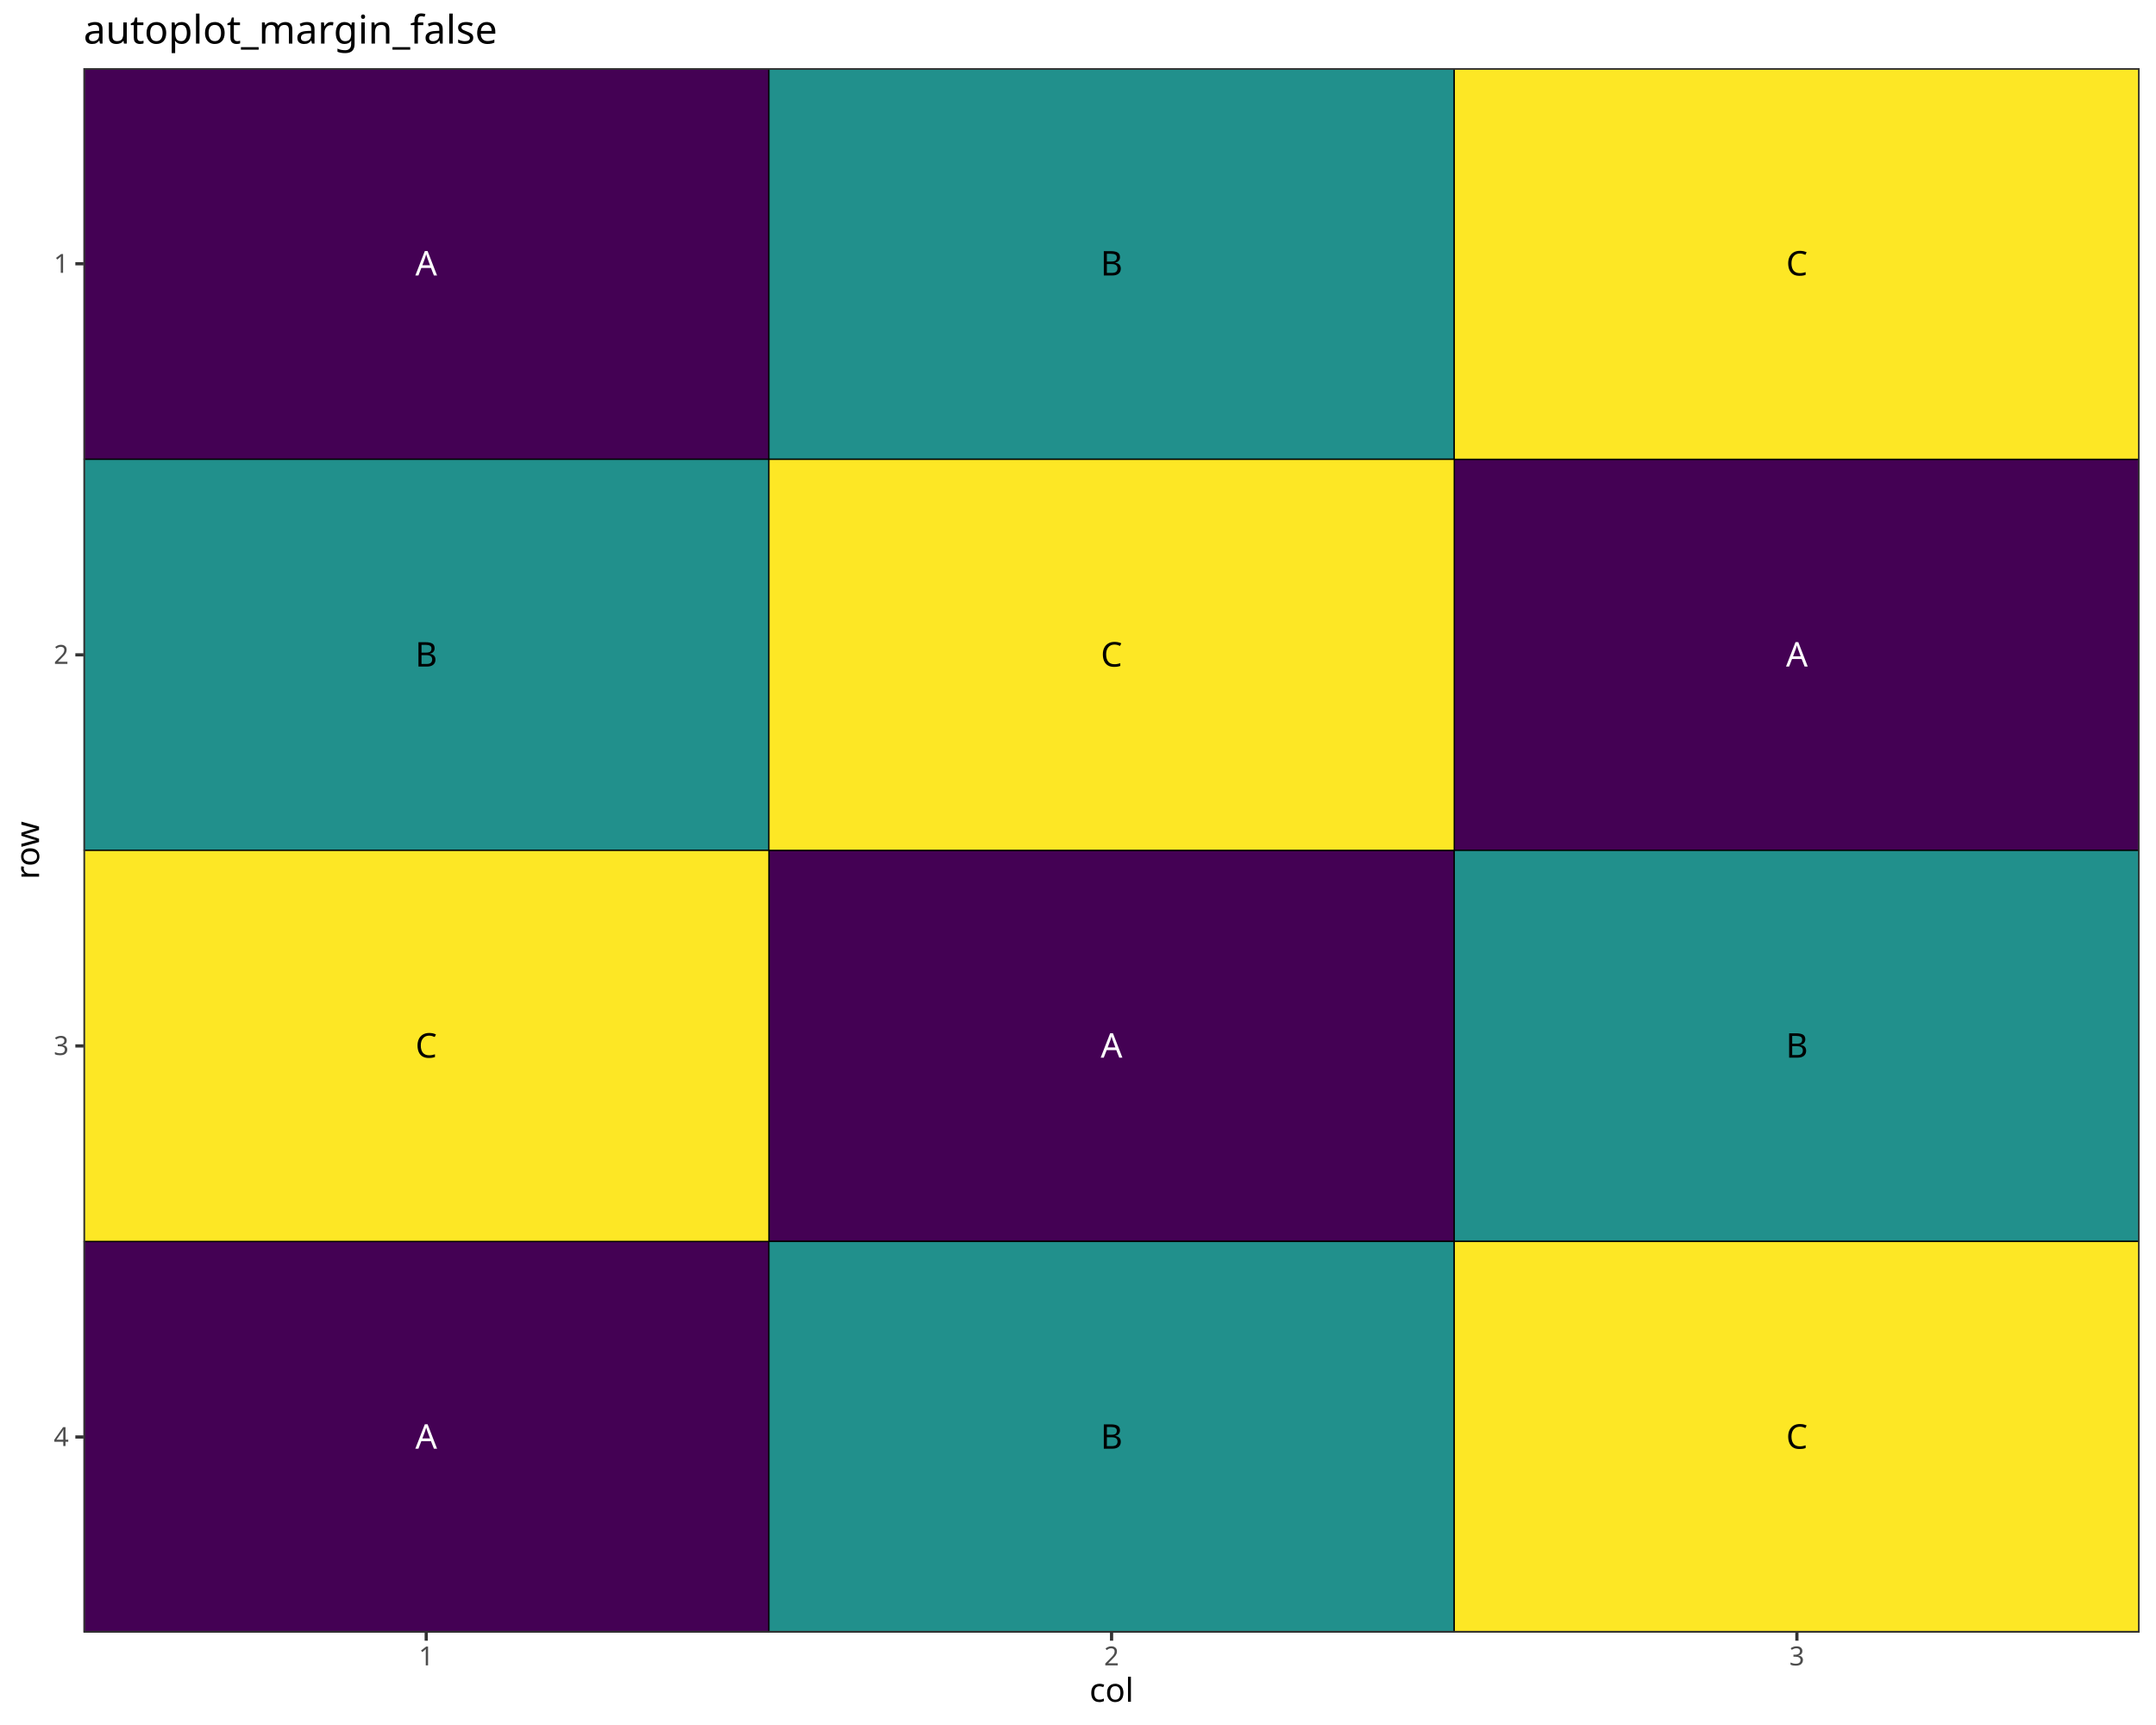
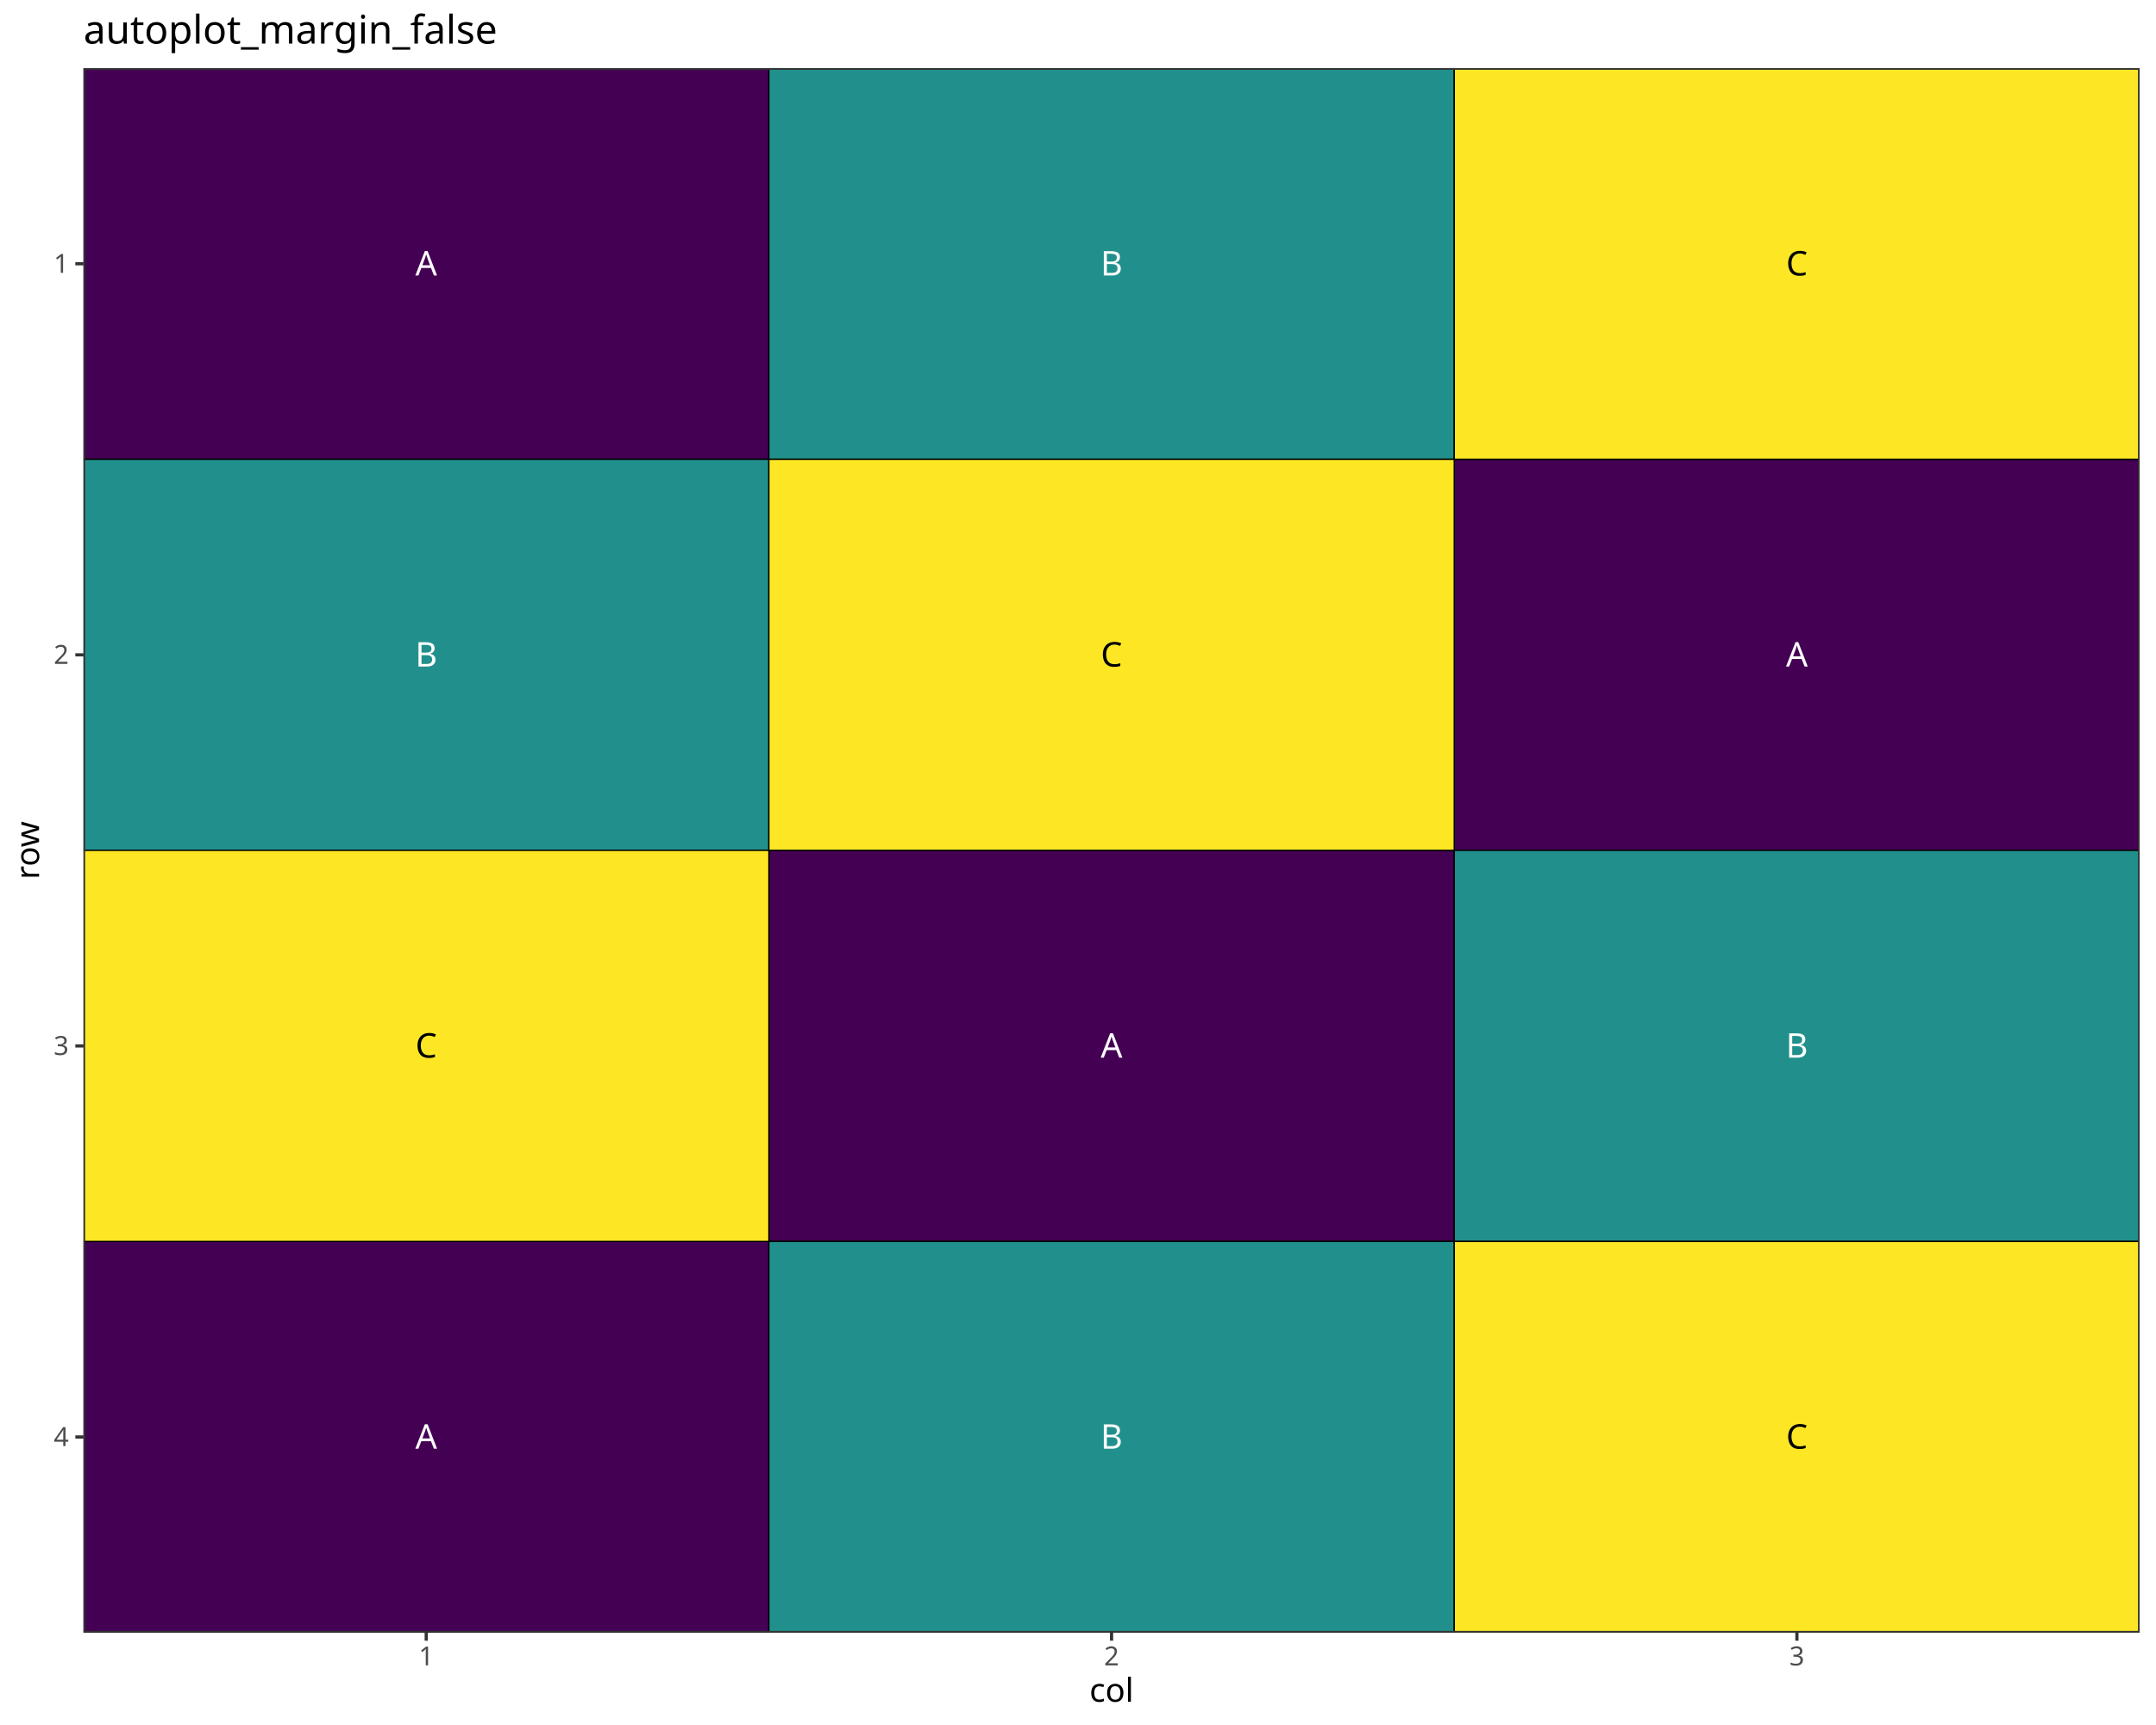
<svg xmlns="http://www.w3.org/2000/svg" class="svglite" data-engine-version="2.0" width="720.00pt" height="576.00pt" viewBox="0 0 720.00 576.00">
  <defs>
    <style type="text/css">
    .svglite line, .svglite polyline, .svglite polygon, .svglite path, .svglite rect, .svglite circle {
      fill: none;
      stroke: #000000;
      stroke-linecap: round;
      stroke-linejoin: round;
      stroke-miterlimit: 10.00;
    }
  </style>
  </defs>
  <rect width="100%" height="100%" style="stroke: none; fill: #FFFFFF;" />
  <defs>
    <clipPath id="cpMC4wMHw3MjAuMDB8MC4wMHw1NzYuMDA=">
      <rect x="0.00" y="0.00" width="720.00" height="576.00" />
    </clipPath>
  </defs>
  <g clip-path="url(#cpMC4wMHw3MjAuMDB8MC4wMHw1NzYuMDA=)">
    <rect x="0.00" y="0.00" width="720.00" height="576.00" style="stroke-width: 1.07; stroke: #FFFFFF; fill: #FFFFFF;" />
  </g>
  <defs>
    <clipPath id="cpMjcuOTB8NzE0LjUyfDIyLjc4fDU0NS4xMQ==">
      <rect x="27.90" y="22.78" width="686.62" height="522.33" />
    </clipPath>
  </defs>
  <g clip-path="url(#cpMjcuOTB8NzE0LjUyfDIyLjc4fDU0NS4xMQ==)">
    <rect x="27.90" y="22.78" width="686.62" height="522.33" style="stroke-width: 1.07; stroke: none; fill: #FFFFFF;" />
    <polyline points="27.90,22.78 714.52,22.78 " style="stroke-width: 0.53; stroke: #EBEBEB; stroke-linecap: butt;" />
    <polyline points="27.90,153.37 714.52,153.37 " style="stroke-width: 0.53; stroke: #EBEBEB; stroke-linecap: butt;" />
    <polyline points="27.90,283.95 714.52,283.95 " style="stroke-width: 0.53; stroke: #EBEBEB; stroke-linecap: butt;" />
    <polyline points="27.90,414.53 714.52,414.53 " style="stroke-width: 0.53; stroke: #EBEBEB; stroke-linecap: butt;" />
    <polyline points="27.90,545.11 714.52,545.11 " style="stroke-width: 0.53; stroke: #EBEBEB; stroke-linecap: butt;" />
    <polyline points="27.90,545.11 27.90,22.78 " style="stroke-width: 0.53; stroke: #EBEBEB; stroke-linecap: butt;" />
    <polyline points="256.77,545.11 256.77,22.78 " style="stroke-width: 0.53; stroke: #EBEBEB; stroke-linecap: butt;" />
    <polyline points="485.65,545.11 485.65,22.78 " style="stroke-width: 0.53; stroke: #EBEBEB; stroke-linecap: butt;" />
    <polyline points="714.52,545.11 714.52,22.78 " style="stroke-width: 0.53; stroke: #EBEBEB; stroke-linecap: butt;" />
    <polyline points="27.90,88.07 714.52,88.07 " style="stroke-width: 1.07; stroke: #EBEBEB; stroke-linecap: butt;" />
    <polyline points="27.90,218.66 714.52,218.66 " style="stroke-width: 1.07; stroke: #EBEBEB; stroke-linecap: butt;" />
    <polyline points="27.90,349.24 714.52,349.24 " style="stroke-width: 1.07; stroke: #EBEBEB; stroke-linecap: butt;" />
    <polyline points="27.90,479.82 714.52,479.82 " style="stroke-width: 1.07; stroke: #EBEBEB; stroke-linecap: butt;" />
    <polyline points="142.34,545.11 142.34,22.78 " style="stroke-width: 1.07; stroke: #EBEBEB; stroke-linecap: butt;" />
    <polyline points="371.21,545.11 371.21,22.78 " style="stroke-width: 1.07; stroke: #EBEBEB; stroke-linecap: butt;" />
    <polyline points="600.08,545.11 600.08,22.78 " style="stroke-width: 1.07; stroke: #EBEBEB; stroke-linecap: butt;" />
-     <polygon points="27.90,153.37 39.34,153.37 50.79,153.37 62.23,153.37 73.67,153.37 85.12,153.37 96.56,153.37 108.00,153.37 119.45,153.37 130.89,153.37 142.34,153.37 153.78,153.37 165.22,153.37 176.67,153.37 188.11,153.37 199.55,153.37 211.00,153.37 222.44,153.37 233.89,153.37 245.33,153.37 256.77,153.37 256.77,146.84 256.77,140.31 256.77,133.78 256.77,127.25 256.77,120.72 256.77,114.19 256.77,107.66 256.77,101.13 256.77,94.60 256.77,88.07 256.77,81.55 256.77,75.02 256.77,68.49 256.77,61.96 256.77,55.43 256.77,48.90 256.77,42.37 256.77,35.84 256.77,29.31 256.77,22.78 245.33,22.78 233.89,22.78 222.44,22.78 211.00,22.78 199.55,22.78 188.11,22.78 176.67,22.78 165.22,22.78 153.78,22.78 142.34,22.78 130.89,22.78 119.45,22.78 108.00,22.78 96.56,22.78 85.12,22.78 73.67,22.78 62.23,22.78 50.79,22.78 39.34,22.78 27.90,22.78 27.90,29.31 27.90,35.84 27.90,42.37 27.90,48.90 27.90,55.43 27.90,61.96 27.90,68.49 27.90,75.02 27.90,81.55 27.90,88.07 27.90,94.60 27.90,101.13 27.90,107.66 27.90,114.19 27.90,120.72 27.90,127.25 27.90,133.78 27.90,140.31 27.90,146.84 " style="stroke-width: 0.43; stroke-linecap: butt; stroke-linejoin: miter; fill: #440154;" />
-     <polygon points="485.65,283.95 497.09,283.95 508.53,283.95 519.98,283.95 531.42,283.95 542.87,283.95 554.31,283.95 565.75,283.95 577.20,283.95 588.64,283.95 600.08,283.95 611.53,283.95 622.97,283.95 634.41,283.95 645.86,283.95 657.30,283.95 668.75,283.95 680.19,283.95 691.63,283.95 703.08,283.95 714.52,283.95 714.52,277.42 714.52,270.89 714.52,264.36 714.52,257.83 714.52,251.30 714.52,244.77 714.52,238.24 714.52,231.72 714.52,225.19 714.52,218.66 714.52,212.13 714.52,205.60 714.52,199.07 714.52,192.54 714.52,186.01 714.52,179.48 714.52,172.95 714.52,166.42 714.52,159.89 714.52,153.37 703.08,153.37 691.63,153.37 680.19,153.37 668.75,153.37 657.30,153.37 645.86,153.37 634.41,153.37 622.97,153.37 611.53,153.37 600.08,153.37 588.64,153.37 577.20,153.37 565.75,153.37 554.31,153.37 542.87,153.37 531.42,153.37 519.98,153.37 508.53,153.37 497.09,153.37 485.65,153.37 485.65,159.89 485.65,166.42 485.65,172.95 485.65,179.48 485.65,186.01 485.65,192.54 485.65,199.07 485.65,205.60 485.65,212.13 485.65,218.66 485.65,225.19 485.65,231.72 485.65,238.24 485.65,244.77 485.65,251.30 485.65,257.83 485.65,264.36 485.65,270.89 485.65,277.42 " style="stroke-width: 0.43; stroke-linecap: butt; stroke-linejoin: miter; fill: #440154;" />
-     <polygon points="256.77,414.53 268.22,414.53 279.66,414.53 291.10,414.53 302.55,414.53 313.99,414.53 325.44,414.53 336.88,414.53 348.32,414.53 359.77,414.53 371.21,414.53 382.65,414.53 394.10,414.53 405.54,414.53 416.98,414.53 428.43,414.53 439.87,414.53 451.32,414.53 462.76,414.53 474.20,414.53 485.65,414.53 485.65,408.00 485.65,401.47 485.65,394.94 485.65,388.41 485.65,381.88 485.65,375.36 485.65,368.83 485.65,362.30 485.65,355.77 485.65,349.24 485.65,342.71 485.65,336.18 485.65,329.65 485.65,323.12 485.65,316.59 485.65,310.06 485.65,303.54 485.65,297.01 485.65,290.48 485.65,283.95 474.20,283.95 462.76,283.95 451.32,283.95 439.87,283.95 428.43,283.95 416.98,283.95 405.54,283.95 394.10,283.95 382.65,283.95 371.21,283.95 359.77,283.95 348.32,283.95 336.88,283.95 325.44,283.95 313.99,283.95 302.55,283.95 291.10,283.95 279.66,283.95 268.22,283.95 256.77,283.95 256.77,290.48 256.77,297.01 256.77,303.54 256.77,310.06 256.77,316.59 256.77,323.12 256.77,329.65 256.77,336.18 256.77,342.71 256.77,349.24 256.77,355.77 256.77,362.30 256.77,368.83 256.77,375.36 256.77,381.88 256.77,388.41 256.77,394.94 256.77,401.47 256.77,408.00 " style="stroke-width: 0.43; stroke-linecap: butt; stroke-linejoin: miter; fill: #440154;" />
-     <polygon points="27.90,545.11 39.34,545.11 50.79,545.11 62.23,545.11 73.67,545.11 85.12,545.11 96.56,545.11 108.00,545.11 119.45,545.11 130.89,545.11 142.34,545.11 153.78,545.11 165.22,545.11 176.67,545.11 188.11,545.11 199.55,545.11 211.00,545.11 222.44,545.11 233.89,545.11 245.33,545.11 256.77,545.11 256.77,538.58 256.77,532.05 256.77,525.53 256.77,519.00 256.77,512.47 256.77,505.94 256.77,499.41 256.77,492.88 256.77,486.35 256.77,479.82 256.77,473.29 256.77,466.76 256.77,460.23 256.77,453.70 256.77,447.18 256.77,440.65 256.77,434.12 256.77,427.59 256.77,421.06 256.77,414.53 245.33,414.53 233.89,414.53 222.44,414.53 211.00,414.53 199.55,414.53 188.11,414.53 176.67,414.53 165.22,414.53 153.78,414.53 142.34,414.53 130.89,414.53 119.45,414.53 108.00,414.53 96.56,414.53 85.12,414.53 73.67,414.53 62.23,414.53 50.79,414.53 39.34,414.53 27.90,414.53 27.90,421.06 27.90,427.59 27.90,434.12 27.90,440.65 27.90,447.18 27.90,453.70 27.90,460.23 27.90,466.76 27.90,473.29 27.90,479.82 27.90,486.35 27.90,492.88 27.90,499.41 27.90,505.94 27.90,512.47 27.90,519.00 27.90,525.53 27.90,532.05 27.90,538.58 " style="stroke-width: 0.43; stroke-linecap: butt; stroke-linejoin: miter; fill: #440154;" />
-     <polygon points="256.77,545.11 268.22,545.11 279.66,545.11 291.10,545.11 302.55,545.11 313.99,545.11 325.44,545.11 336.88,545.11 348.32,545.11 359.77,545.11 371.21,545.11 382.65,545.11 394.10,545.11 405.54,545.11 416.98,545.11 428.43,545.11 439.87,545.11 451.32,545.11 462.76,545.11 474.20,545.11 485.65,545.11 485.65,538.58 485.65,532.05 485.65,525.53 485.65,519.00 485.65,512.47 485.65,505.94 485.65,499.41 485.65,492.88 485.65,486.35 485.65,479.82 485.65,473.29 485.65,466.76 485.65,460.23 485.65,453.70 485.65,447.18 485.65,440.65 485.65,434.12 485.65,427.59 485.65,421.06 485.65,414.53 474.20,414.53 462.76,414.53 451.32,414.53 439.87,414.53 428.43,414.53 416.98,414.53 405.54,414.53 394.10,414.53 382.65,414.53 371.21,414.53 359.77,414.53 348.32,414.53 336.88,414.53 325.44,414.53 313.99,414.53 302.55,414.53 291.10,414.53 279.66,414.53 268.22,414.53 256.77,414.53 256.77,421.06 256.77,427.59 256.77,434.12 256.77,440.65 256.77,447.18 256.77,453.70 256.77,460.23 256.77,466.76 256.77,473.29 256.77,479.82 256.77,486.35 256.77,492.88 256.77,499.41 256.77,505.94 256.77,512.47 256.77,519.00 256.77,525.53 256.77,532.05 256.77,538.58 " style="stroke-width: 0.43; stroke-linecap: butt; stroke-linejoin: miter; fill: #21908C;" />
-     <polygon points="485.65,414.53 497.09,414.53 508.53,414.53 519.98,414.53 531.42,414.53 542.87,414.53 554.31,414.53 565.75,414.53 577.20,414.53 588.64,414.53 600.08,414.53 611.53,414.53 622.97,414.53 634.41,414.53 645.86,414.53 657.30,414.53 668.75,414.53 680.19,414.53 691.63,414.53 703.08,414.53 714.52,414.53 714.52,408.00 714.52,401.47 714.52,394.94 714.52,388.41 714.52,381.88 714.52,375.36 714.52,368.83 714.52,362.30 714.52,355.77 714.52,349.24 714.52,342.71 714.52,336.18 714.52,329.65 714.52,323.12 714.52,316.59 714.52,310.06 714.52,303.54 714.52,297.01 714.52,290.48 714.52,283.95 703.08,283.95 691.63,283.95 680.19,283.95 668.75,283.95 657.30,283.95 645.86,283.95 634.41,283.95 622.97,283.95 611.53,283.95 600.08,283.95 588.64,283.95 577.20,283.95 565.75,283.95 554.31,283.95 542.87,283.95 531.42,283.95 519.98,283.95 508.53,283.95 497.09,283.95 485.65,283.95 485.65,290.48 485.65,297.01 485.65,303.54 485.65,310.06 485.65,316.59 485.65,323.12 485.65,329.65 485.65,336.18 485.65,342.71 485.65,349.24 485.65,355.77 485.65,362.30 485.65,368.83 485.65,375.36 485.65,381.88 485.65,388.41 485.65,394.94 485.65,401.47 485.65,408.00 " style="stroke-width: 0.43; stroke-linecap: butt; stroke-linejoin: miter; fill: #21908C;" />
-     <polygon points="27.90,283.95 39.34,283.95 50.79,283.95 62.23,283.95 73.67,283.95 85.12,283.95 96.56,283.95 108.00,283.95 119.45,283.95 130.89,283.95 142.34,283.95 153.78,283.95 165.22,283.95 176.67,283.95 188.11,283.95 199.55,283.95 211.00,283.95 222.44,283.95 233.89,283.95 245.33,283.95 256.77,283.95 256.77,277.42 256.77,270.89 256.77,264.36 256.77,257.83 256.77,251.30 256.77,244.77 256.77,238.24 256.77,231.72 256.77,225.19 256.77,218.66 256.77,212.13 256.77,205.60 256.77,199.07 256.77,192.54 256.77,186.01 256.77,179.48 256.77,172.95 256.77,166.42 256.77,159.89 256.77,153.37 245.33,153.37 233.89,153.37 222.44,153.37 211.00,153.37 199.55,153.37 188.11,153.37 176.67,153.37 165.22,153.37 153.78,153.37 142.34,153.37 130.89,153.37 119.45,153.37 108.00,153.37 96.56,153.37 85.12,153.37 73.67,153.37 62.23,153.37 50.79,153.37 39.34,153.37 27.90,153.37 27.90,159.89 27.90,166.42 27.90,172.95 27.90,179.48 27.90,186.01 27.90,192.54 27.90,199.07 27.90,205.60 27.90,212.13 27.90,218.66 27.90,225.19 27.90,231.72 27.90,238.24 27.90,244.77 27.90,251.30 27.90,257.83 27.90,264.36 27.90,270.89 27.90,277.42 " style="stroke-width: 0.43; stroke-linecap: butt; stroke-linejoin: miter; fill: #21908C;" />
-     <polygon points="256.77,153.37 268.22,153.37 279.66,153.37 291.10,153.37 302.55,153.37 313.99,153.37 325.44,153.37 336.88,153.37 348.32,153.37 359.77,153.37 371.21,153.37 382.65,153.37 394.10,153.37 405.54,153.37 416.98,153.37 428.43,153.37 439.87,153.37 451.32,153.37 462.76,153.37 474.20,153.37 485.65,153.37 485.65,146.84 485.65,140.31 485.65,133.78 485.65,127.25 485.65,120.72 485.65,114.19 485.65,107.66 485.65,101.13 485.65,94.60 485.65,88.07 485.65,81.55 485.65,75.02 485.65,68.49 485.65,61.96 485.65,55.43 485.65,48.90 485.65,42.37 485.65,35.84 485.65,29.31 485.65,22.78 474.20,22.78 462.76,22.78 451.32,22.78 439.87,22.78 428.43,22.78 416.98,22.78 405.54,22.78 394.10,22.78 382.65,22.78 371.21,22.78 359.77,22.78 348.32,22.78 336.88,22.78 325.44,22.78 313.99,22.78 302.55,22.78 291.10,22.78 279.66,22.78 268.22,22.78 256.77,22.78 256.77,29.31 256.77,35.84 256.77,42.37 256.77,48.90 256.77,55.43 256.77,61.96 256.77,68.49 256.77,75.02 256.77,81.55 256.77,88.07 256.77,94.60 256.77,101.13 256.77,107.66 256.77,114.19 256.77,120.72 256.77,127.25 256.77,133.78 256.77,140.31 256.77,146.84 " style="stroke-width: 0.43; stroke-linecap: butt; stroke-linejoin: miter; fill: #21908C;" />
-     <polygon points="485.65,153.37 497.09,153.37 508.53,153.37 519.98,153.37 531.42,153.37 542.87,153.37 554.31,153.37 565.75,153.37 577.20,153.37 588.64,153.37 600.08,153.37 611.53,153.37 622.97,153.37 634.41,153.37 645.86,153.37 657.30,153.37 668.75,153.37 680.19,153.37 691.63,153.37 703.08,153.37 714.52,153.37 714.52,146.84 714.52,140.31 714.52,133.78 714.52,127.25 714.52,120.72 714.52,114.19 714.52,107.66 714.52,101.13 714.52,94.60 714.52,88.07 714.52,81.55 714.52,75.02 714.52,68.49 714.52,61.96 714.52,55.43 714.52,48.90 714.52,42.37 714.52,35.84 714.52,29.31 714.52,22.78 703.08,22.78 691.63,22.78 680.19,22.78 668.75,22.78 657.30,22.78 645.86,22.78 634.41,22.78 622.97,22.78 611.53,22.78 600.08,22.78 588.64,22.78 577.20,22.78 565.75,22.78 554.31,22.78 542.87,22.78 531.42,22.78 519.98,22.78 508.53,22.78 497.09,22.78 485.65,22.78 485.65,29.31 485.65,35.84 485.65,42.37 485.65,48.90 485.65,55.43 485.65,61.96 485.65,68.49 485.65,75.02 485.65,81.55 485.65,88.07 485.65,94.60 485.65,101.13 485.65,107.66 485.65,114.19 485.65,120.72 485.65,127.25 485.65,133.78 485.65,140.31 485.65,146.84 " style="stroke-width: 0.43; stroke-linecap: butt; stroke-linejoin: miter; fill: #FDE725;" />
-     <polygon points="256.77,283.95 268.22,283.95 279.66,283.95 291.10,283.95 302.55,283.95 313.99,283.95 325.44,283.95 336.88,283.95 348.32,283.95 359.77,283.95 371.21,283.95 382.65,283.95 394.10,283.95 405.54,283.95 416.98,283.95 428.43,283.95 439.87,283.95 451.32,283.95 462.76,283.95 474.20,283.95 485.65,283.95 485.65,277.42 485.65,270.89 485.65,264.36 485.65,257.83 485.65,251.30 485.65,244.77 485.65,238.24 485.65,231.72 485.65,225.19 485.65,218.66 485.65,212.13 485.65,205.60 485.65,199.07 485.65,192.54 485.65,186.01 485.65,179.48 485.65,172.95 485.65,166.42 485.65,159.89 485.65,153.37 474.20,153.37 462.76,153.37 451.32,153.37 439.87,153.37 428.43,153.37 416.98,153.37 405.54,153.37 394.10,153.37 382.65,153.37 371.21,153.37 359.77,153.37 348.32,153.37 336.88,153.37 325.44,153.37 313.99,153.37 302.55,153.37 291.10,153.37 279.66,153.37 268.22,153.37 256.77,153.37 256.77,159.89 256.77,166.42 256.77,172.95 256.77,179.48 256.77,186.01 256.77,192.54 256.77,199.07 256.77,205.60 256.77,212.13 256.77,218.66 256.77,225.19 256.77,231.72 256.77,238.24 256.77,244.77 256.77,251.30 256.77,257.83 256.77,264.36 256.77,270.89 256.77,277.42 " style="stroke-width: 0.43; stroke-linecap: butt; stroke-linejoin: miter; fill: #FDE725;" />
-     <polygon points="27.90,414.53 39.34,414.53 50.79,414.53 62.23,414.53 73.67,414.53 85.12,414.53 96.56,414.53 108.00,414.53 119.45,414.53 130.89,414.53 142.34,414.53 153.78,414.53 165.22,414.53 176.67,414.53 188.11,414.53 199.55,414.53 211.00,414.53 222.44,414.53 233.89,414.53 245.33,414.53 256.77,414.53 256.77,408.00 256.77,401.47 256.77,394.94 256.77,388.41 256.77,381.88 256.77,375.36 256.77,368.83 256.77,362.30 256.77,355.77 256.77,349.24 256.77,342.71 256.77,336.18 256.77,329.65 256.77,323.12 256.77,316.59 256.77,310.06 256.77,303.54 256.77,297.01 256.77,290.48 256.77,283.95 245.33,283.95 233.89,283.95 222.44,283.95 211.00,283.95 199.55,283.95 188.11,283.95 176.67,283.95 165.22,283.95 153.78,283.95 142.34,283.95 130.89,283.95 119.45,283.95 108.00,283.95 96.56,283.95 85.12,283.95 73.67,283.95 62.23,283.95 50.79,283.95 39.34,283.95 27.90,283.95 27.90,290.48 27.90,297.01 27.90,303.54 27.90,310.06 27.90,316.59 27.90,323.12 27.90,329.65 27.90,336.18 27.90,342.71 27.90,349.24 27.90,355.77 27.90,362.30 27.90,368.83 27.90,375.36 27.90,381.88 27.90,388.41 27.90,394.94 27.90,401.47 27.90,408.00 " style="stroke-width: 0.43; stroke-linecap: butt; stroke-linejoin: miter; fill: #FDE725;" />
-     <polygon points="485.65,545.11 497.09,545.11 508.53,545.11 519.98,545.11 531.42,545.11 542.87,545.11 554.31,545.11 565.75,545.11 577.20,545.11 588.64,545.11 600.08,545.11 611.53,545.11 622.97,545.11 634.41,545.11 645.86,545.11 657.30,545.11 668.75,545.11 680.19,545.11 691.63,545.11 703.08,545.11 714.52,545.11 714.52,538.58 714.52,532.05 714.52,525.53 714.52,519.00 714.52,512.47 714.52,505.94 714.52,499.41 714.52,492.88 714.52,486.35 714.52,479.82 714.52,473.29 714.52,466.76 714.52,460.23 714.52,453.70 714.52,447.18 714.52,440.65 714.52,434.12 714.52,427.59 714.52,421.06 714.52,414.53 703.08,414.53 691.63,414.53 680.19,414.53 668.75,414.53 657.30,414.53 645.86,414.53 634.41,414.53 622.97,414.53 611.53,414.53 600.08,414.53 588.64,414.53 577.20,414.53 565.75,414.53 554.31,414.53 542.87,414.53 531.42,414.53 519.98,414.53 508.53,414.53 497.09,414.53 485.65,414.53 485.65,421.06 485.65,427.59 485.65,434.12 485.65,440.65 485.65,447.18 485.65,453.70 485.65,460.23 485.65,466.76 485.65,473.29 485.65,479.82 485.65,486.35 485.65,492.88 485.65,499.41 485.65,505.94 485.65,512.47 485.65,519.00 485.65,525.53 485.65,532.05 485.65,538.58 " style="stroke-width: 0.43; stroke-linecap: butt; stroke-linejoin: miter; fill: #FDE725;" />
+     <rect x="27.90" y="22.78" width="228.87" height="130.58" style="stroke-width: 0.43; stroke-linecap: butt; stroke-linejoin: miter; fill: #440154;" />
+     <rect x="485.65" y="153.37" width="228.87" height="130.58" style="stroke-width: 0.43; stroke-linecap: butt; stroke-linejoin: miter; fill: #440154;" />
+     <rect x="256.77" y="283.95" width="228.87" height="130.58" style="stroke-width: 0.43; stroke-linecap: butt; stroke-linejoin: miter; fill: #440154;" />
+     <rect x="27.90" y="414.53" width="228.87" height="130.58" style="stroke-width: 0.43; stroke-linecap: butt; stroke-linejoin: miter; fill: #440154;" />
+     <rect x="256.77" y="414.53" width="228.87" height="130.58" style="stroke-width: 0.43; stroke-linecap: butt; stroke-linejoin: miter; fill: #21908C;" />
+     <rect x="485.65" y="283.95" width="228.87" height="130.58" style="stroke-width: 0.43; stroke-linecap: butt; stroke-linejoin: miter; fill: #21908C;" />
+     <rect x="27.90" y="153.37" width="228.87" height="130.58" style="stroke-width: 0.43; stroke-linecap: butt; stroke-linejoin: miter; fill: #21908C;" />
+     <rect x="256.77" y="22.78" width="228.87" height="130.58" style="stroke-width: 0.43; stroke-linecap: butt; stroke-linejoin: miter; fill: #21908C;" />
+     <rect x="485.65" y="22.78" width="228.87" height="130.58" style="stroke-width: 0.43; stroke-linecap: butt; stroke-linejoin: miter; fill: #FDE725;" />
+     <rect x="256.77" y="153.37" width="228.87" height="130.58" style="stroke-width: 0.43; stroke-linecap: butt; stroke-linejoin: miter; fill: #FDE725;" />
+     <rect x="27.90" y="283.95" width="228.87" height="130.58" style="stroke-width: 0.43; stroke-linecap: butt; stroke-linejoin: miter; fill: #FDE725;" />
+     <rect x="485.65" y="414.53" width="228.87" height="130.58" style="stroke-width: 0.43; stroke-linecap: butt; stroke-linejoin: miter; fill: #FDE725;" />
    <text x="142.34" y="91.99" text-anchor="middle" style="font-size: 11.38px; fill: #FFFFFF; font-family: sans;" textLength="7.59px" lengthAdjust="spacingAndGlyphs">A</text>
    <text x="600.08" y="222.57" text-anchor="middle" style="font-size: 11.38px; fill: #FFFFFF; font-family: sans;" textLength="7.59px" lengthAdjust="spacingAndGlyphs">A</text>
    <text x="371.21" y="353.16" text-anchor="middle" style="font-size: 11.38px; fill: #FFFFFF; font-family: sans;" textLength="7.59px" lengthAdjust="spacingAndGlyphs">A</text>
    <text x="142.34" y="483.74" text-anchor="middle" style="font-size: 11.38px; fill: #FFFFFF; font-family: sans;" textLength="7.59px" lengthAdjust="spacingAndGlyphs">A</text>
-     <text x="371.21" y="483.74" text-anchor="middle" style="font-size: 11.38px; font-family: sans;" textLength="7.59px" lengthAdjust="spacingAndGlyphs">B</text>
-     <text x="600.08" y="353.16" text-anchor="middle" style="font-size: 11.38px; font-family: sans;" textLength="7.59px" lengthAdjust="spacingAndGlyphs">B</text>
-     <text x="142.34" y="222.57" text-anchor="middle" style="font-size: 11.38px; font-family: sans;" textLength="7.59px" lengthAdjust="spacingAndGlyphs">B</text>
-     <text x="371.21" y="91.99" text-anchor="middle" style="font-size: 11.38px; font-family: sans;" textLength="7.59px" lengthAdjust="spacingAndGlyphs">B</text>
+     <text x="371.21" y="483.74" text-anchor="middle" style="font-size: 11.38px; fill: #FFFFFF; font-family: sans;" textLength="7.59px" lengthAdjust="spacingAndGlyphs">B</text>
+     <text x="600.08" y="353.16" text-anchor="middle" style="font-size: 11.38px; fill: #FFFFFF; font-family: sans;" textLength="7.59px" lengthAdjust="spacingAndGlyphs">B</text>
+     <text x="142.34" y="222.57" text-anchor="middle" style="font-size: 11.38px; fill: #FFFFFF; font-family: sans;" textLength="7.59px" lengthAdjust="spacingAndGlyphs">B</text>
+     <text x="371.21" y="91.99" text-anchor="middle" style="font-size: 11.38px; fill: #FFFFFF; font-family: sans;" textLength="7.59px" lengthAdjust="spacingAndGlyphs">B</text>
    <text x="600.08" y="91.99" text-anchor="middle" style="font-size: 11.38px; font-family: sans;" textLength="8.22px" lengthAdjust="spacingAndGlyphs">C</text>
    <text x="371.21" y="222.57" text-anchor="middle" style="font-size: 11.38px; font-family: sans;" textLength="8.22px" lengthAdjust="spacingAndGlyphs">C</text>
    <text x="142.34" y="353.16" text-anchor="middle" style="font-size: 11.38px; font-family: sans;" textLength="8.22px" lengthAdjust="spacingAndGlyphs">C</text>
    <text x="600.08" y="483.74" text-anchor="middle" style="font-size: 11.38px; font-family: sans;" textLength="8.22px" lengthAdjust="spacingAndGlyphs">C</text>
    <rect x="27.90" y="22.78" width="686.62" height="522.33" style="stroke-width: 1.07; stroke: #333333;" />
  </g>
  <g clip-path="url(#cpMC4wMHw3MjAuMDB8MC4wMHw1NzYuMDA=)">
    <text x="22.97" y="91.10" text-anchor="end" style="font-size: 8.80px; fill: #4D4D4D; font-family: sans;" textLength="4.89px" lengthAdjust="spacingAndGlyphs">1</text>
    <text x="22.97" y="221.68" text-anchor="end" style="font-size: 8.80px; fill: #4D4D4D; font-family: sans;" textLength="4.89px" lengthAdjust="spacingAndGlyphs">2</text>
    <text x="22.97" y="352.27" text-anchor="end" style="font-size: 8.80px; fill: #4D4D4D; font-family: sans;" textLength="4.89px" lengthAdjust="spacingAndGlyphs">3</text>
    <text x="22.97" y="482.85" text-anchor="end" style="font-size: 8.80px; fill: #4D4D4D; font-family: sans;" textLength="4.89px" lengthAdjust="spacingAndGlyphs">4</text>
    <polyline points="25.16,88.07 27.90,88.07 " style="stroke-width: 1.07; stroke: #333333; stroke-linecap: butt;" />
    <polyline points="25.16,218.66 27.90,218.66 " style="stroke-width: 1.07; stroke: #333333; stroke-linecap: butt;" />
    <polyline points="25.16,349.24 27.90,349.24 " style="stroke-width: 1.07; stroke: #333333; stroke-linecap: butt;" />
    <polyline points="25.16,479.82 27.90,479.82 " style="stroke-width: 1.07; stroke: #333333; stroke-linecap: butt;" />
    <polyline points="142.34,547.85 142.34,545.11 " style="stroke-width: 1.07; stroke: #333333; stroke-linecap: butt;" />
    <polyline points="371.21,547.85 371.21,545.11 " style="stroke-width: 1.07; stroke: #333333; stroke-linecap: butt;" />
    <polyline points="600.08,547.85 600.08,545.11 " style="stroke-width: 1.07; stroke: #333333; stroke-linecap: butt;" />
    <text x="142.34" y="556.10" text-anchor="middle" style="font-size: 8.80px; fill: #4D4D4D; font-family: sans;" textLength="4.89px" lengthAdjust="spacingAndGlyphs">1</text>
    <text x="371.21" y="556.10" text-anchor="middle" style="font-size: 8.80px; fill: #4D4D4D; font-family: sans;" textLength="4.89px" lengthAdjust="spacingAndGlyphs">2</text>
    <text x="600.08" y="556.10" text-anchor="middle" style="font-size: 8.80px; fill: #4D4D4D; font-family: sans;" textLength="4.89px" lengthAdjust="spacingAndGlyphs">3</text>
    <text x="371.21" y="568.24" text-anchor="middle" style="font-size: 11.00px; font-family: sans;" textLength="14.06px" lengthAdjust="spacingAndGlyphs">col</text>
    <text transform="translate(13.05,283.95) rotate(-90)" text-anchor="middle" style="font-size: 11.00px; font-family: sans;" textLength="17.73px" lengthAdjust="spacingAndGlyphs">row</text>
    <text x="27.90" y="14.56" style="font-size: 13.20px; font-family: sans;" textLength="129.90px" lengthAdjust="spacingAndGlyphs">autoplot_margin_false</text>
  </g>
</svg>
